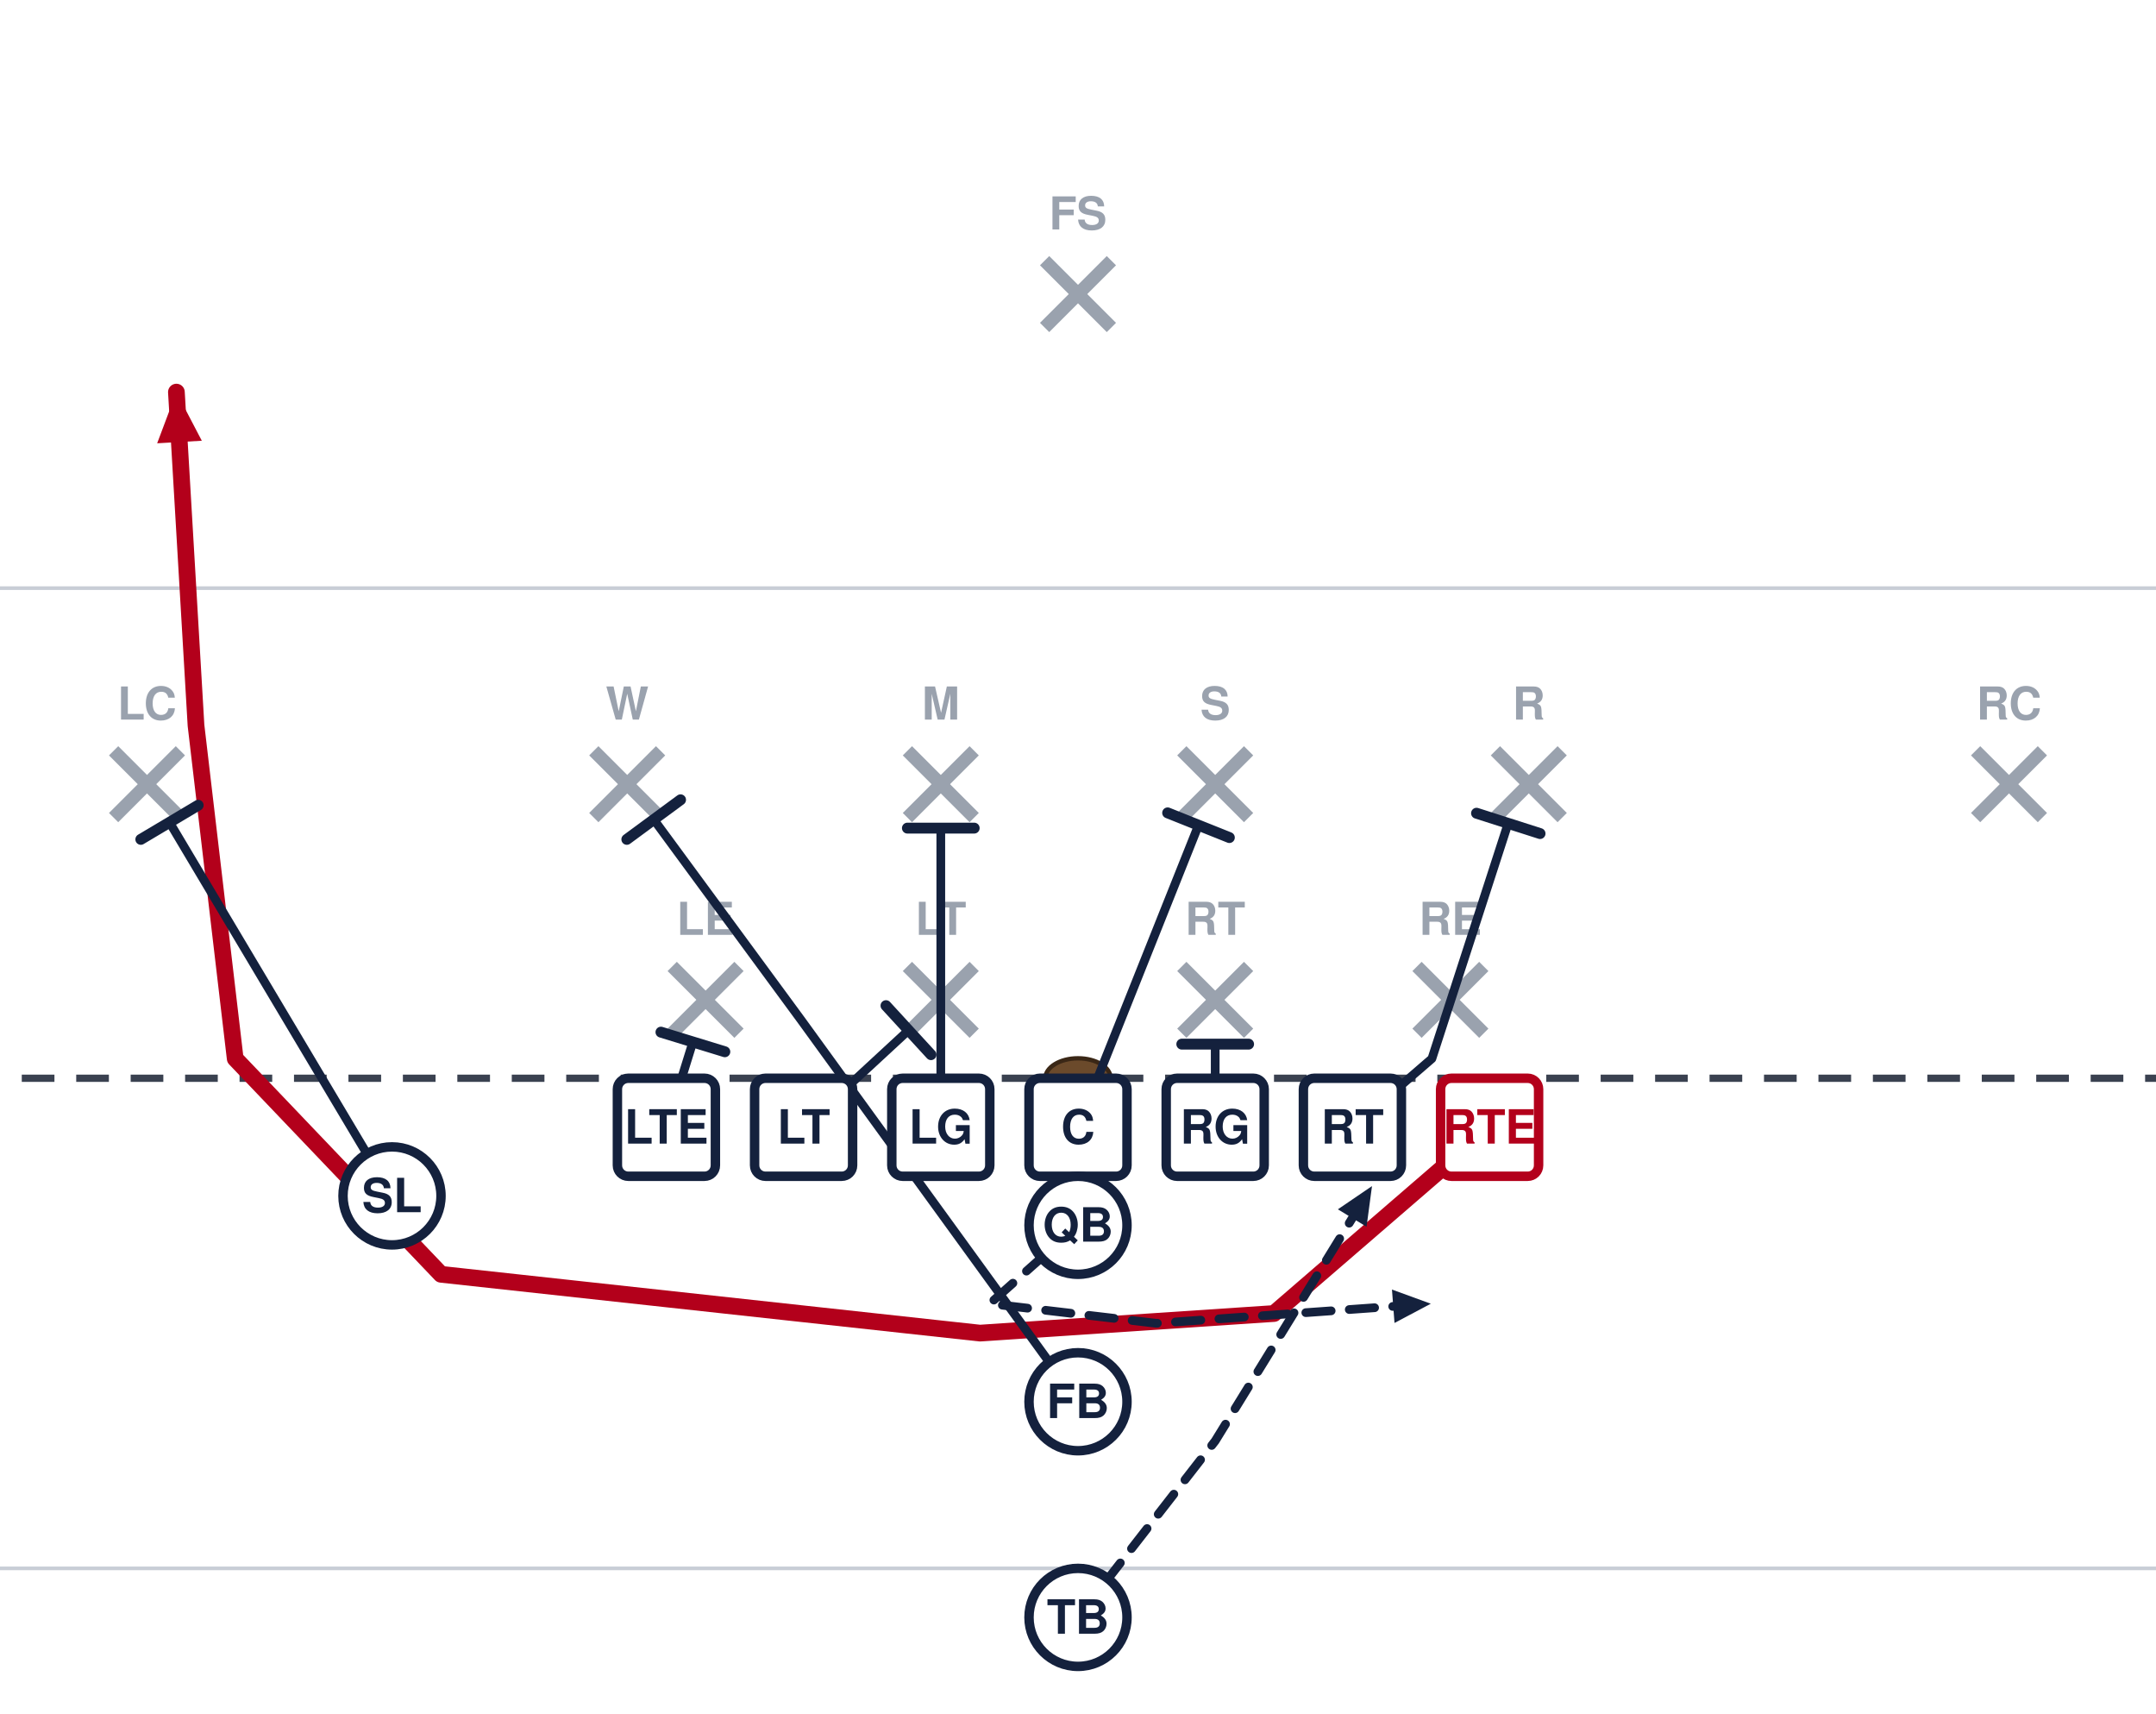
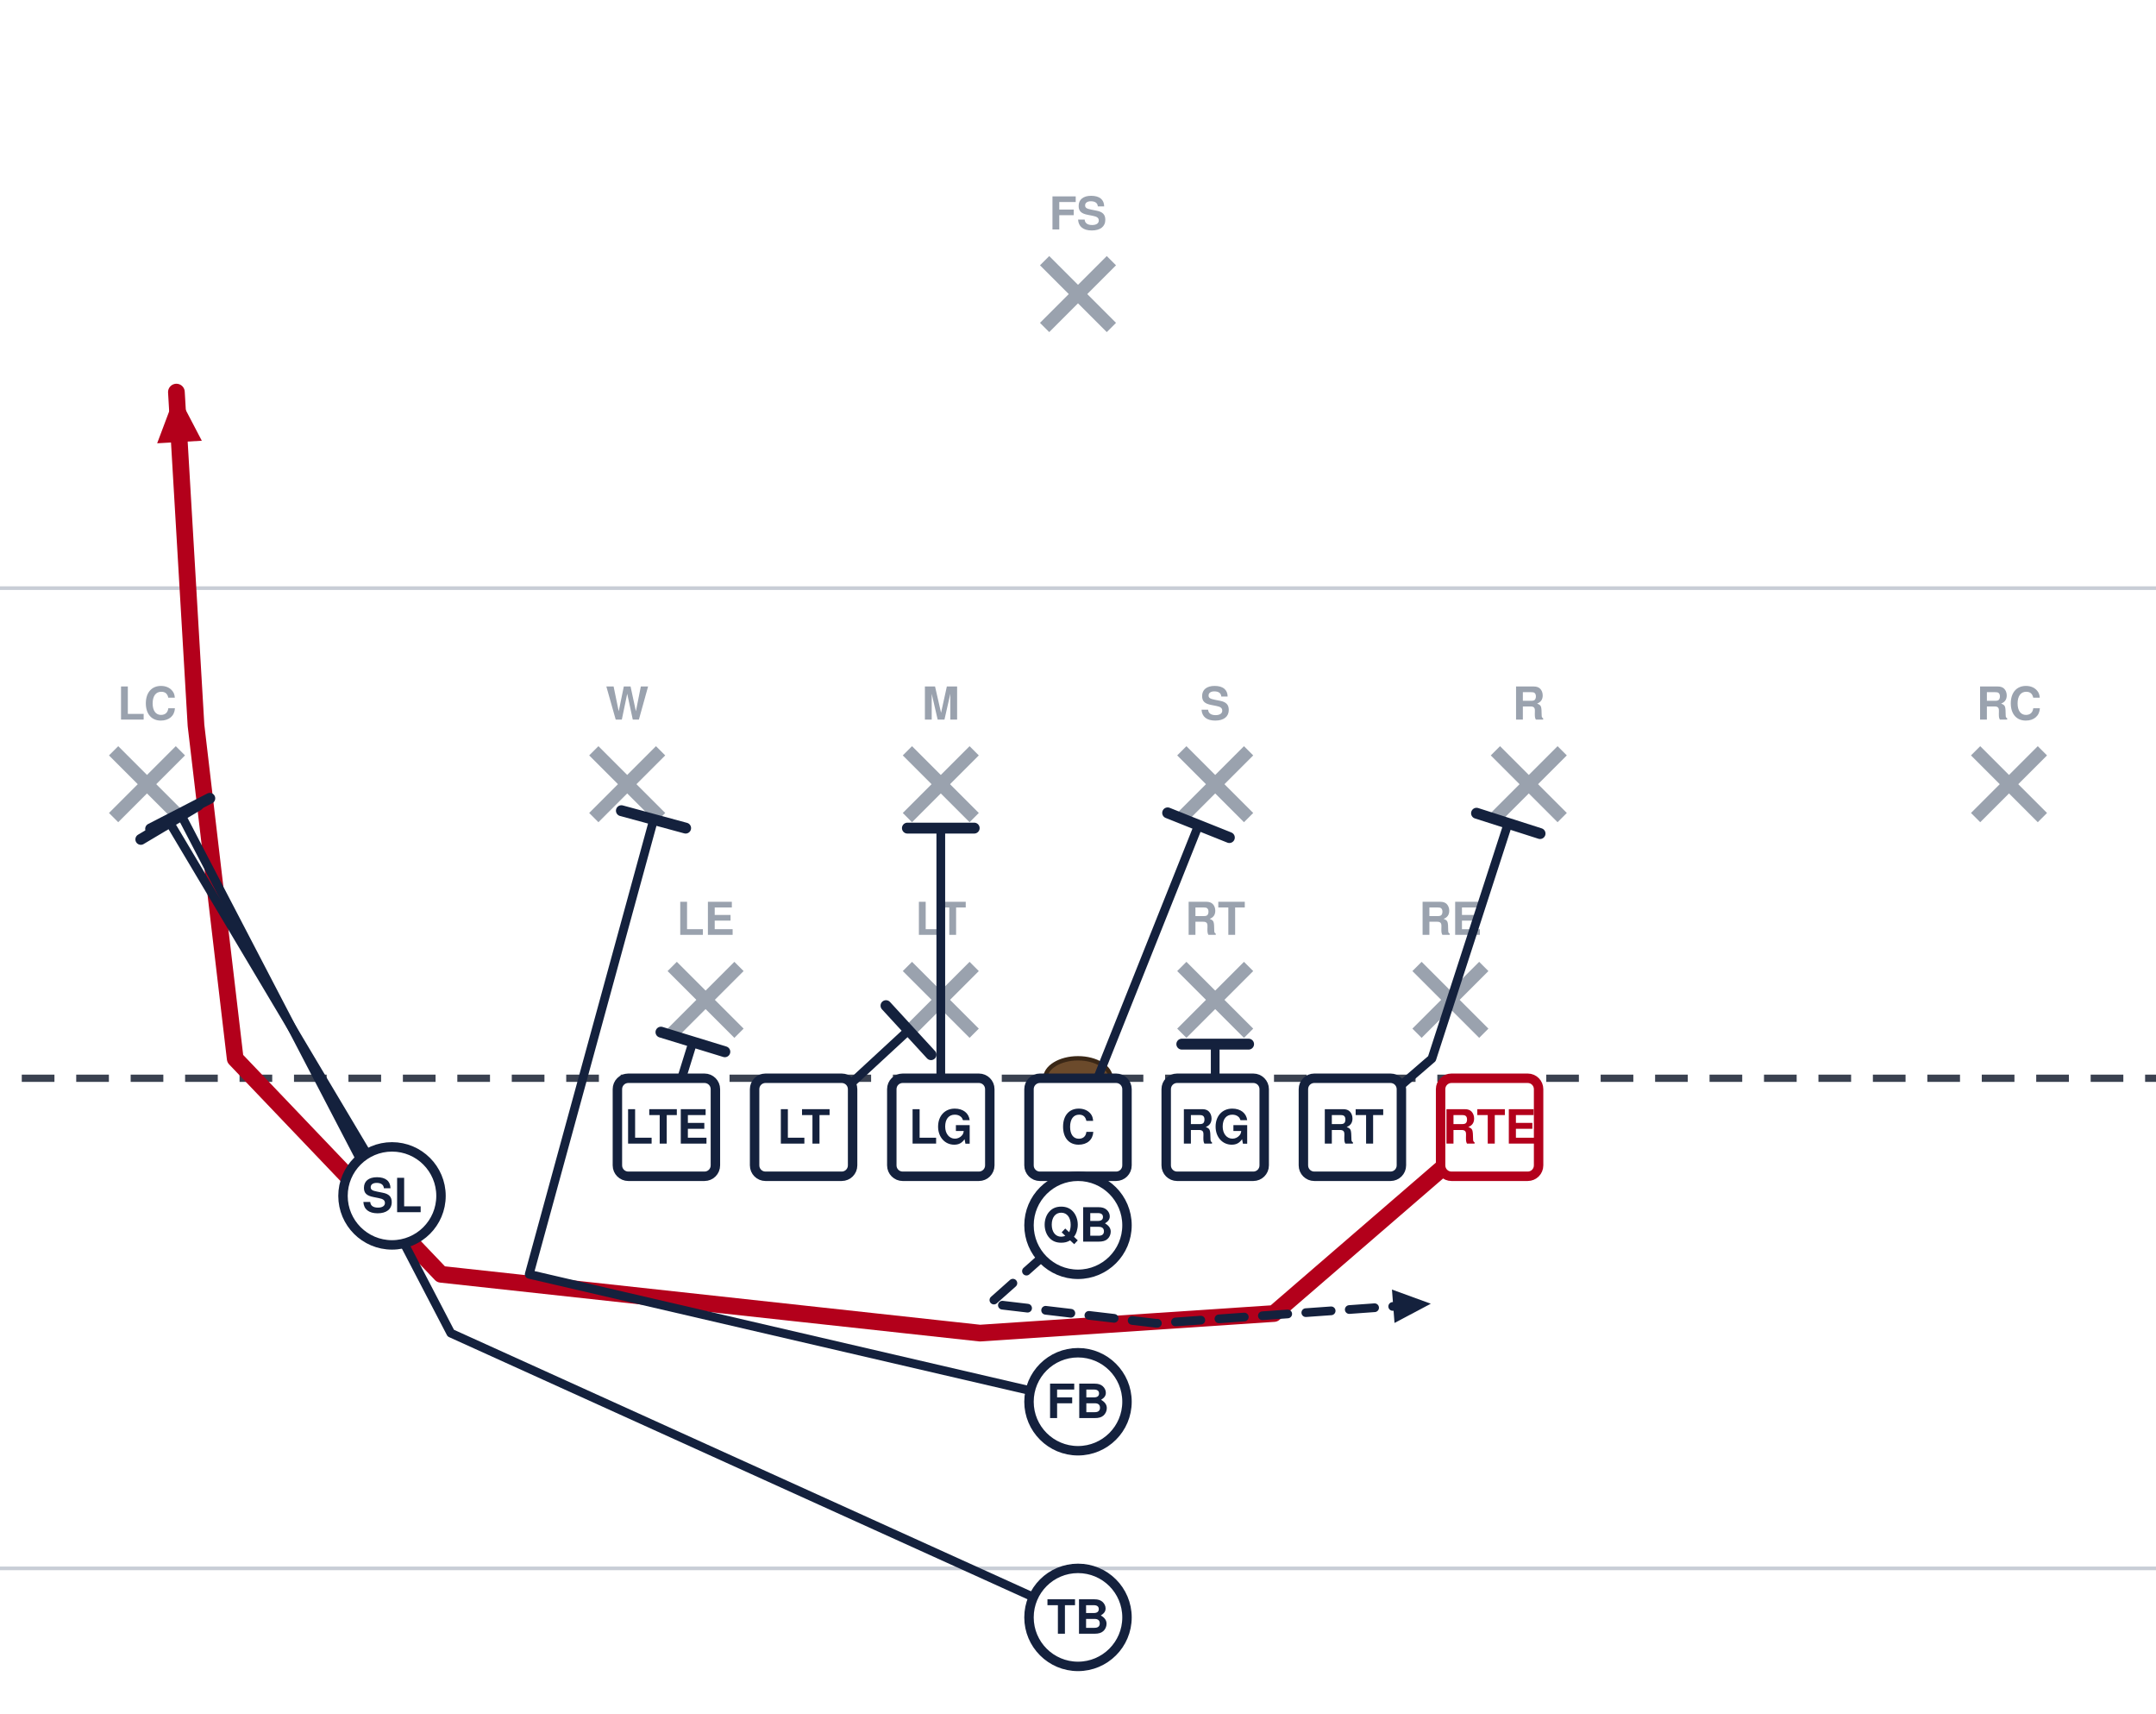
<svg xmlns="http://www.w3.org/2000/svg" width="594" height="472" viewBox="54 27 594 472" font-family="Segoe UI, Helvetica, Arial, sans-serif" role="img">
  <rect x="0" y="0" width="702" height="513" fill="#ffffff" />
  <line x1="0" y1="459.0" x2="702" y2="459.0" stroke="#c8cdd6" stroke-width="1" />
  <line x1="0" y1="189.0" x2="702" y2="189.0" stroke="#c8cdd6" stroke-width="1" />
  <line x1="0" y1="324.0" x2="702" y2="324.0" stroke="#3a4150" stroke-width="2" stroke-dasharray="9 6" />
  <ellipse cx="351.0" cy="324.0" rx="9" ry="5.5" fill="#6b4a2b" stroke="#3a2716" stroke-width="1.2" />
  <line x1="239.2" y1="293.2" x2="257.6" y2="311.6" stroke="#9aa2ae" stroke-width="3.6" />
  <line x1="257.6" y1="293.2" x2="239.2" y2="311.6" stroke="#9aa2ae" stroke-width="3.6" />
  <text x="248.4" y="284.5" text-anchor="middle" font-size="12.5" fill="#9aa2ae" font-weight="600">LE</text>
  <line x1="304.0" y1="293.2" x2="322.4" y2="311.6" stroke="#9aa2ae" stroke-width="3.6" />
  <line x1="322.4" y1="293.2" x2="304.0" y2="311.6" stroke="#9aa2ae" stroke-width="3.6" />
  <text x="313.2" y="284.5" text-anchor="middle" font-size="12.5" fill="#9aa2ae" font-weight="600">LT</text>
  <line x1="379.6" y1="293.2" x2="398.0" y2="311.6" stroke="#9aa2ae" stroke-width="3.6" />
  <line x1="398.0" y1="293.2" x2="379.6" y2="311.6" stroke="#9aa2ae" stroke-width="3.6" />
  <text x="388.8" y="284.5" text-anchor="middle" font-size="12.5" fill="#9aa2ae" font-weight="600">RT</text>
  <line x1="444.4" y1="293.2" x2="462.8" y2="311.6" stroke="#9aa2ae" stroke-width="3.6" />
  <line x1="462.8" y1="293.2" x2="444.4" y2="311.6" stroke="#9aa2ae" stroke-width="3.6" />
  <text x="453.6" y="284.5" text-anchor="middle" font-size="12.5" fill="#9aa2ae" font-weight="600">RE</text>
  <line x1="217.6" y1="233.8" x2="236.0" y2="252.2" stroke="#9aa2ae" stroke-width="3.6" />
  <line x1="236.0" y1="233.8" x2="217.6" y2="252.2" stroke="#9aa2ae" stroke-width="3.6" />
  <text x="226.8" y="225.2" text-anchor="middle" font-size="12.5" fill="#9aa2ae" font-weight="600">W</text>
  <line x1="304.0" y1="233.8" x2="322.4" y2="252.2" stroke="#9aa2ae" stroke-width="3.6" />
  <line x1="322.4" y1="233.8" x2="304.0" y2="252.2" stroke="#9aa2ae" stroke-width="3.6" />
  <text x="313.2" y="225.2" text-anchor="middle" font-size="12.5" fill="#9aa2ae" font-weight="600">M</text>
  <line x1="379.6" y1="233.8" x2="398.0" y2="252.2" stroke="#9aa2ae" stroke-width="3.6" />
  <line x1="398.0" y1="233.8" x2="379.6" y2="252.2" stroke="#9aa2ae" stroke-width="3.6" />
  <text x="388.8" y="225.2" text-anchor="middle" font-size="12.5" fill="#9aa2ae" font-weight="600">S</text>
  <line x1="466.0" y1="233.8" x2="484.4" y2="252.2" stroke="#9aa2ae" stroke-width="3.6" />
  <line x1="484.4" y1="233.8" x2="466.0" y2="252.2" stroke="#9aa2ae" stroke-width="3.6" />
  <text x="475.2" y="225.2" text-anchor="middle" font-size="12.5" fill="#9aa2ae" font-weight="600">R</text>
  <line x1="85.3" y1="233.8" x2="103.7" y2="252.2" stroke="#9aa2ae" stroke-width="3.6" />
  <line x1="103.7" y1="233.8" x2="85.3" y2="252.2" stroke="#9aa2ae" stroke-width="3.6" />
  <text x="94.5" y="225.2" text-anchor="middle" font-size="12.5" fill="#9aa2ae" font-weight="600">LC</text>
  <line x1="598.3" y1="233.8" x2="616.7" y2="252.2" stroke="#9aa2ae" stroke-width="3.6" />
  <line x1="616.7" y1="233.8" x2="598.3" y2="252.2" stroke="#9aa2ae" stroke-width="3.6" />
  <text x="607.5" y="225.2" text-anchor="middle" font-size="12.5" fill="#9aa2ae" font-weight="600">RC</text>
  <line x1="341.8" y1="98.8" x2="360.2" y2="117.2" stroke="#9aa2ae" stroke-width="3.6" />
  <line x1="360.2" y1="98.8" x2="341.8" y2="117.2" stroke="#9aa2ae" stroke-width="3.6" />
  <text x="351.0" y="90.2" text-anchor="middle" font-size="12.5" fill="#9aa2ae" font-weight="600">FS</text>
  <path d="M464.4,337.5 L405.0,388.8 L324.0,394.2 L175.5,378.0 L118.8,318.6 L108.0,226.8 L102.6,135.0" fill="none" stroke="#b3001b" stroke-width="4.6" stroke-linecap="round" stroke-linejoin="round" />
  <polygon points="102.6,135.0 109.6,148.4 97.3,149.1" fill="#b3001b" />
  <path d="M426.6,337.5 L448.5,318.6 L469.5,253.8" fill="none" stroke="#14213d" stroke-width="2.4" stroke-linecap="round" stroke-linejoin="round" />
  <line x1="460.8" y1="251.0" x2="478.3" y2="256.6" stroke="#14213d" stroke-width="3.0" stroke-linecap="round" />
  <path d="M388.8,337.5 L388.8,314.6" fill="none" stroke="#14213d" stroke-width="2.4" stroke-linecap="round" stroke-linejoin="round" />
  <line x1="379.6" y1="314.6" x2="398.0" y2="314.6" stroke="#14213d" stroke-width="3.0" stroke-linecap="round" />
  <path d="M351.0,337.5 L384.2,254.3" fill="none" stroke="#14213d" stroke-width="2.4" stroke-linecap="round" stroke-linejoin="round" />
  <line x1="375.7" y1="250.9" x2="392.7" y2="257.7" stroke="#14213d" stroke-width="3.0" stroke-linecap="round" />
  <path d="M313.2,337.5 L313.2,255.1" fill="none" stroke="#14213d" stroke-width="2.4" stroke-linecap="round" stroke-linejoin="round" />
  <line x1="304.0" y1="255.1" x2="322.4" y2="255.1" stroke="#14213d" stroke-width="3.0" stroke-linecap="round" />
  <path d="M275.4,337.5 L304.3,310.8" fill="none" stroke="#14213d" stroke-width="2.4" stroke-linecap="round" stroke-linejoin="round" />
  <line x1="298.1" y1="304.0" x2="310.5" y2="317.5" stroke="#14213d" stroke-width="3.0" stroke-linecap="round" />
  <path d="M237.6,337.5 L244.9,314.0" fill="none" stroke="#14213d" stroke-width="2.4" stroke-linecap="round" stroke-linejoin="round" />
  <line x1="236.1" y1="311.3" x2="253.7" y2="316.7" stroke="#14213d" stroke-width="3.0" stroke-linecap="round" />
  <path d="M162.0,356.4 L100.7,253.5" fill="none" stroke="#14213d" stroke-width="2.4" stroke-linecap="round" stroke-linejoin="round" />
  <line x1="92.8" y1="258.2" x2="108.6" y2="248.8" stroke="#14213d" stroke-width="3.0" stroke-linecap="round" />
  <path d="M351.0,364.5 L326.7,386.1 L372.6,391.5 L448.2,386.1" fill="none" stroke="#14213d" stroke-width="2.4" stroke-linecap="round" stroke-linejoin="round" stroke-dasharray="7 5" />
  <polygon points="448.2,386.1 438.2,391.4 437.5,382.2" fill="#14213d" />
-   <path d="M351.0,413.1 L274.6,307.8 L234.1,252.7" fill="none" stroke="#14213d" stroke-width="2.4" stroke-linecap="round" stroke-linejoin="round" />
-   <line x1="226.7" y1="258.2" x2="241.5" y2="247.3" stroke="#14213d" stroke-width="3.0" stroke-linecap="round" />
-   <path d="M351.0,472.5 L388.8,423.9 L432.0,353.7" fill="none" stroke="#14213d" stroke-width="2.4" stroke-linecap="round" stroke-linejoin="round" stroke-dasharray="7 5" />
-   <polygon points="432.0,353.7 430.5,364.9 422.6,360.1" fill="#14213d" />
+   <path d="M351.0,413.1 L199.8,378.0 L234.1,252.7" fill="none" stroke="#14213d" stroke-width="2.4" stroke-linecap="round" stroke-linejoin="round" />
+   <line x1="225.2" y1="250.3" x2="242.9" y2="255.1" stroke="#14213d" stroke-width="3.0" stroke-linecap="round" />
+   <path d="M351.0,472.5 L178.2,394.2 L103.7,251.1" fill="none" stroke="#14213d" stroke-width="2.4" stroke-linecap="round" stroke-linejoin="round" />
+   <line x1="95.5" y1="255.3" x2="111.8" y2="246.9" stroke="#14213d" stroke-width="3.0" stroke-linecap="round" />
  <rect x="224.1" y="324.0" width="27.0" height="27.0" rx="3" fill="#ffffff" stroke="#14213d" stroke-width="2.6" />
  <text x="237.6" y="342.0" text-anchor="middle" font-size="13" font-weight="700" fill="#14213d">LTE</text>
  <rect x="261.9" y="324.0" width="27.0" height="27.0" rx="3" fill="#ffffff" stroke="#14213d" stroke-width="2.6" />
  <text x="275.4" y="342.0" text-anchor="middle" font-size="13" font-weight="700" fill="#14213d">LT</text>
  <rect x="299.7" y="324.0" width="27.0" height="27.0" rx="3" fill="#ffffff" stroke="#14213d" stroke-width="2.6" />
  <text x="313.2" y="342.0" text-anchor="middle" font-size="13" font-weight="700" fill="#14213d">LG</text>
  <rect x="337.5" y="324.0" width="27.0" height="27.0" rx="3" fill="#ffffff" stroke="#14213d" stroke-width="2.6" />
  <text x="351.0" y="342.0" text-anchor="middle" font-size="13" font-weight="700" fill="#14213d">C</text>
  <rect x="375.3" y="324.0" width="27.0" height="27.0" rx="3" fill="#ffffff" stroke="#14213d" stroke-width="2.6" />
  <text x="388.8" y="342.0" text-anchor="middle" font-size="13" font-weight="700" fill="#14213d">RG</text>
  <rect x="413.1" y="324.0" width="27.0" height="27.0" rx="3" fill="#ffffff" stroke="#14213d" stroke-width="2.6" />
  <text x="426.6" y="342.0" text-anchor="middle" font-size="13" font-weight="700" fill="#14213d">RT</text>
  <rect x="450.9" y="324.0" width="27.0" height="27.0" rx="3" fill="#ffffff" stroke="#b3001b" stroke-width="2.6" />
  <text x="464.4" y="342.0" text-anchor="middle" font-size="13" font-weight="700" fill="#b3001b">RTE</text>
  <circle cx="162.0" cy="356.4" r="13.5" fill="#ffffff" stroke="#14213d" stroke-width="2.6" />
  <text x="162.0" y="360.9" text-anchor="middle" font-size="13" font-weight="700" fill="#14213d">SL</text>
  <circle cx="351.0" cy="364.5" r="13.5" fill="#ffffff" stroke="#14213d" stroke-width="2.6" />
  <text x="351.0" y="369.0" text-anchor="middle" font-size="13" font-weight="700" fill="#14213d">QB</text>
  <circle cx="351.0" cy="413.1" r="13.5" fill="#ffffff" stroke="#14213d" stroke-width="2.6" />
  <text x="351.0" y="417.6" text-anchor="middle" font-size="13" font-weight="700" fill="#14213d">FB</text>
  <circle cx="351.0" cy="472.5" r="13.5" fill="#ffffff" stroke="#14213d" stroke-width="2.6" />
  <text x="351.0" y="477.0" text-anchor="middle" font-size="13" font-weight="700" fill="#14213d">TB</text>
</svg>
